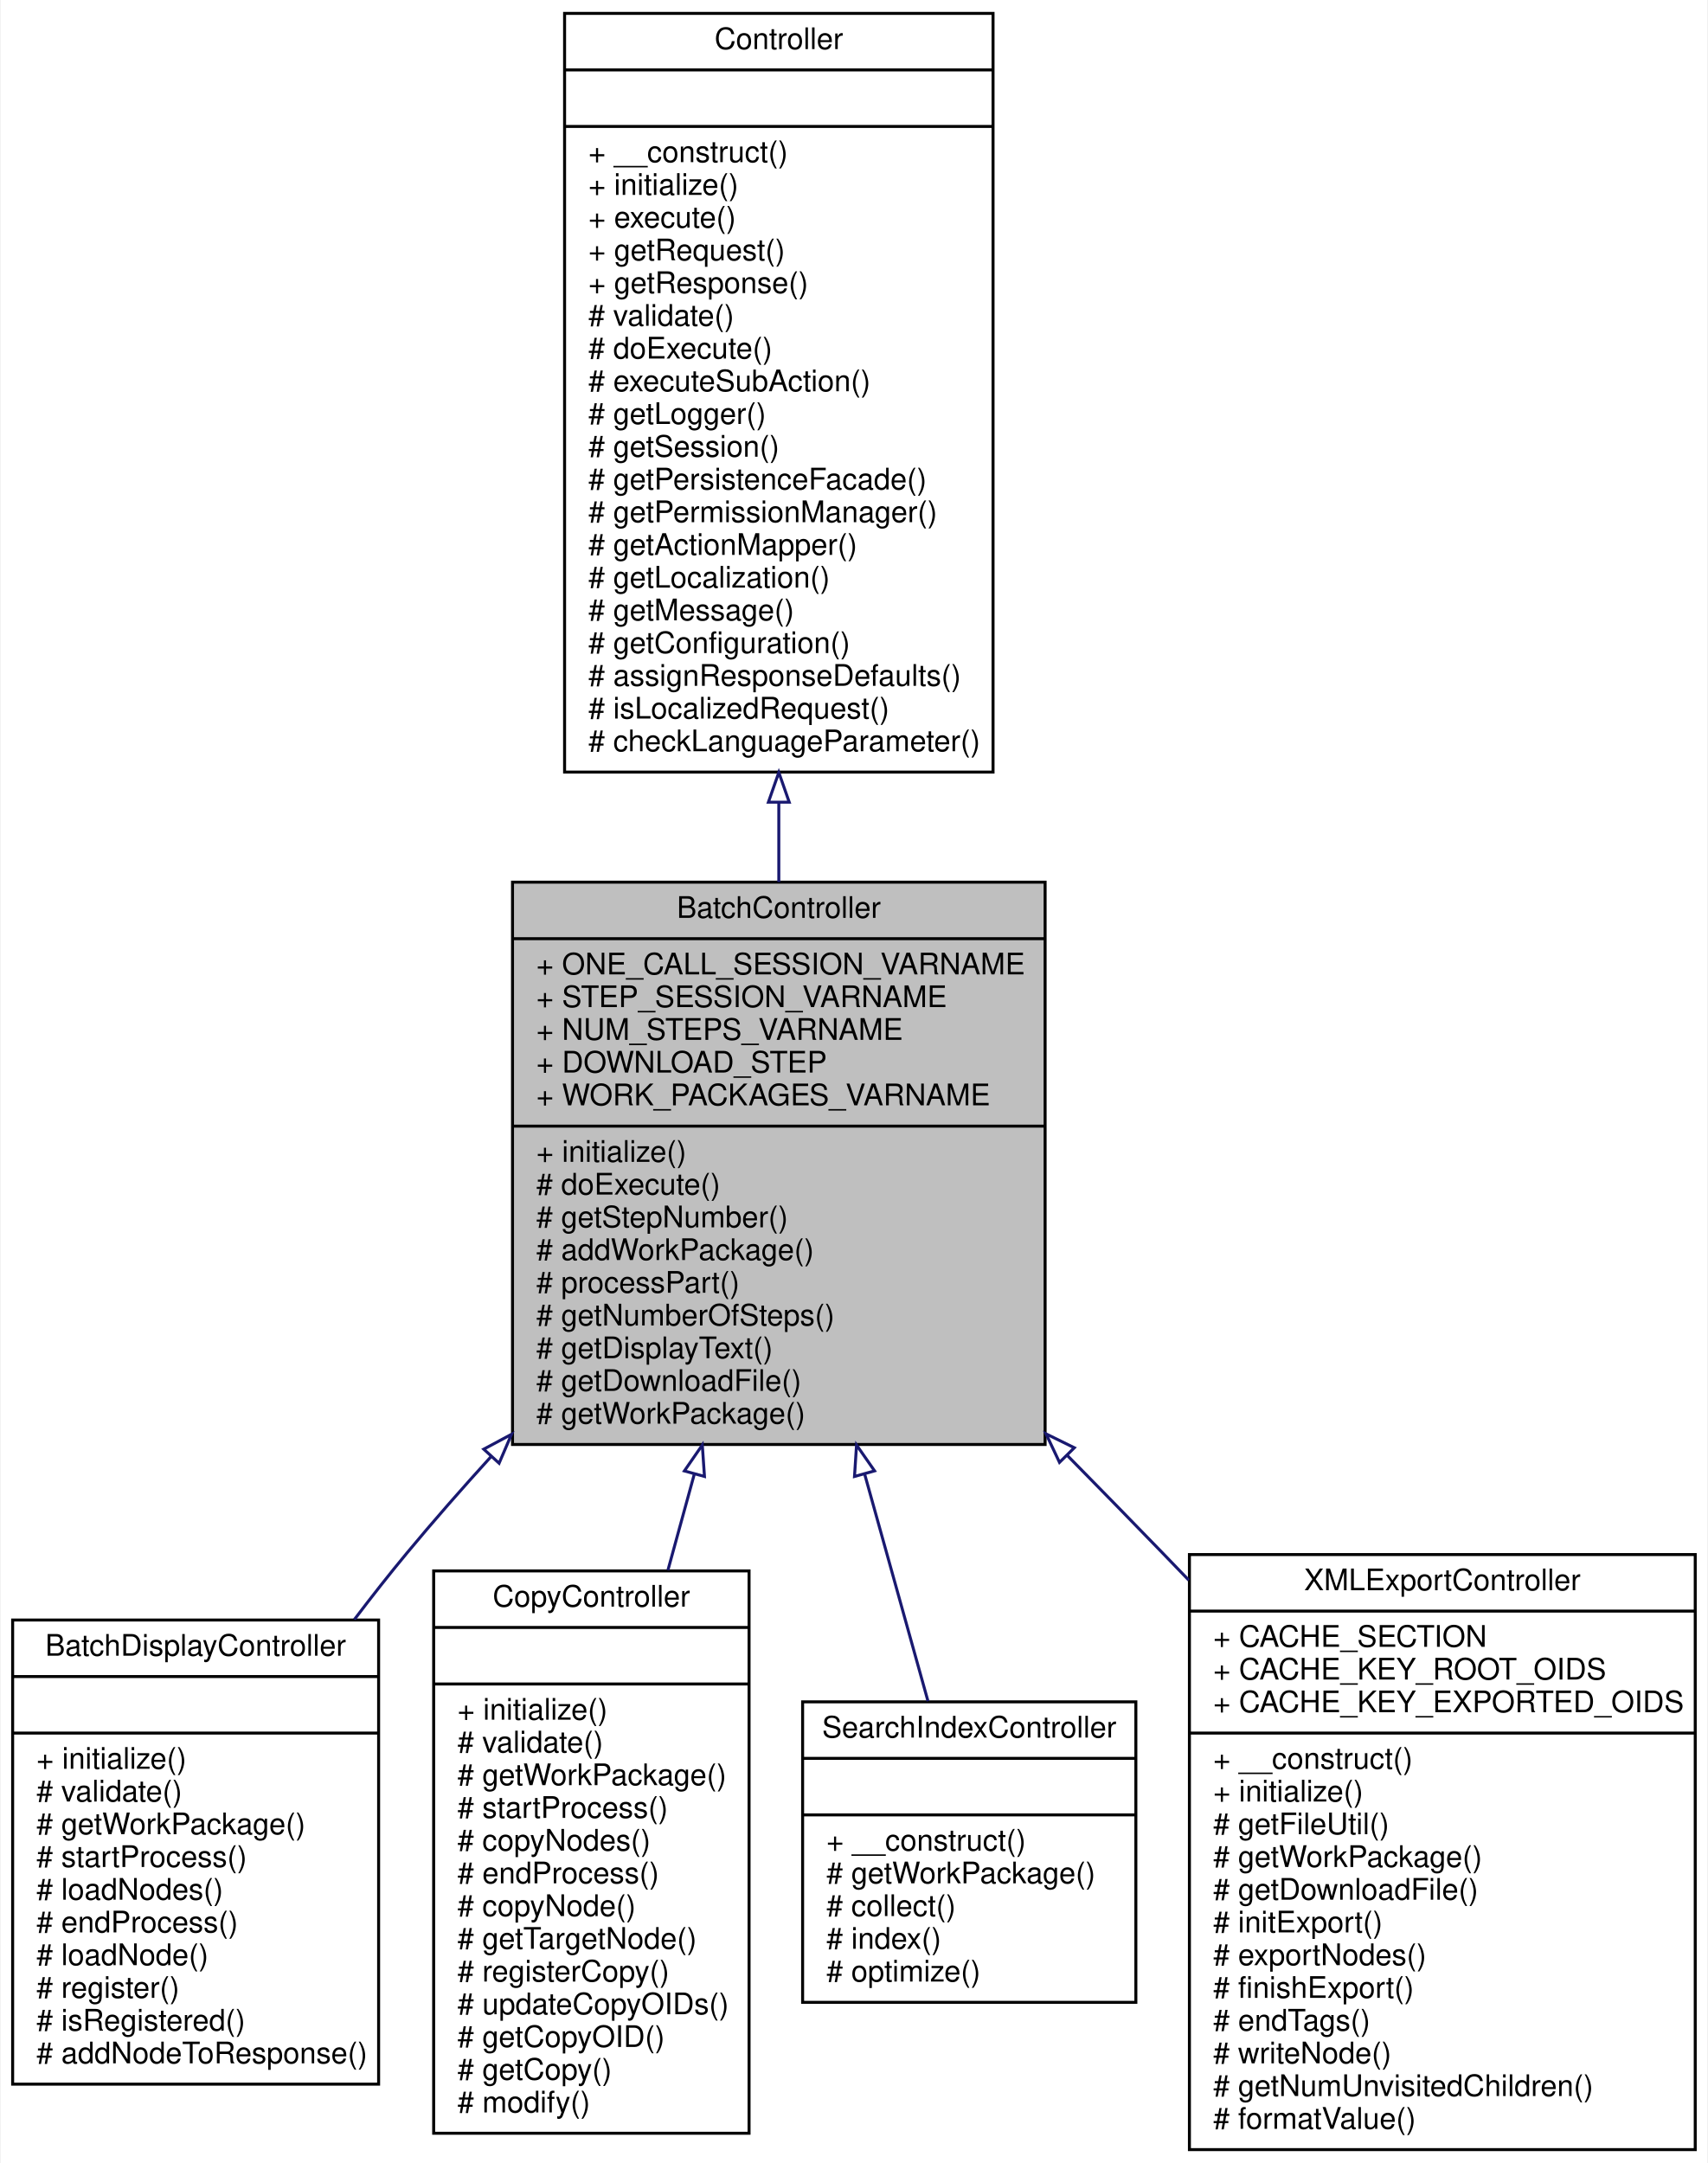
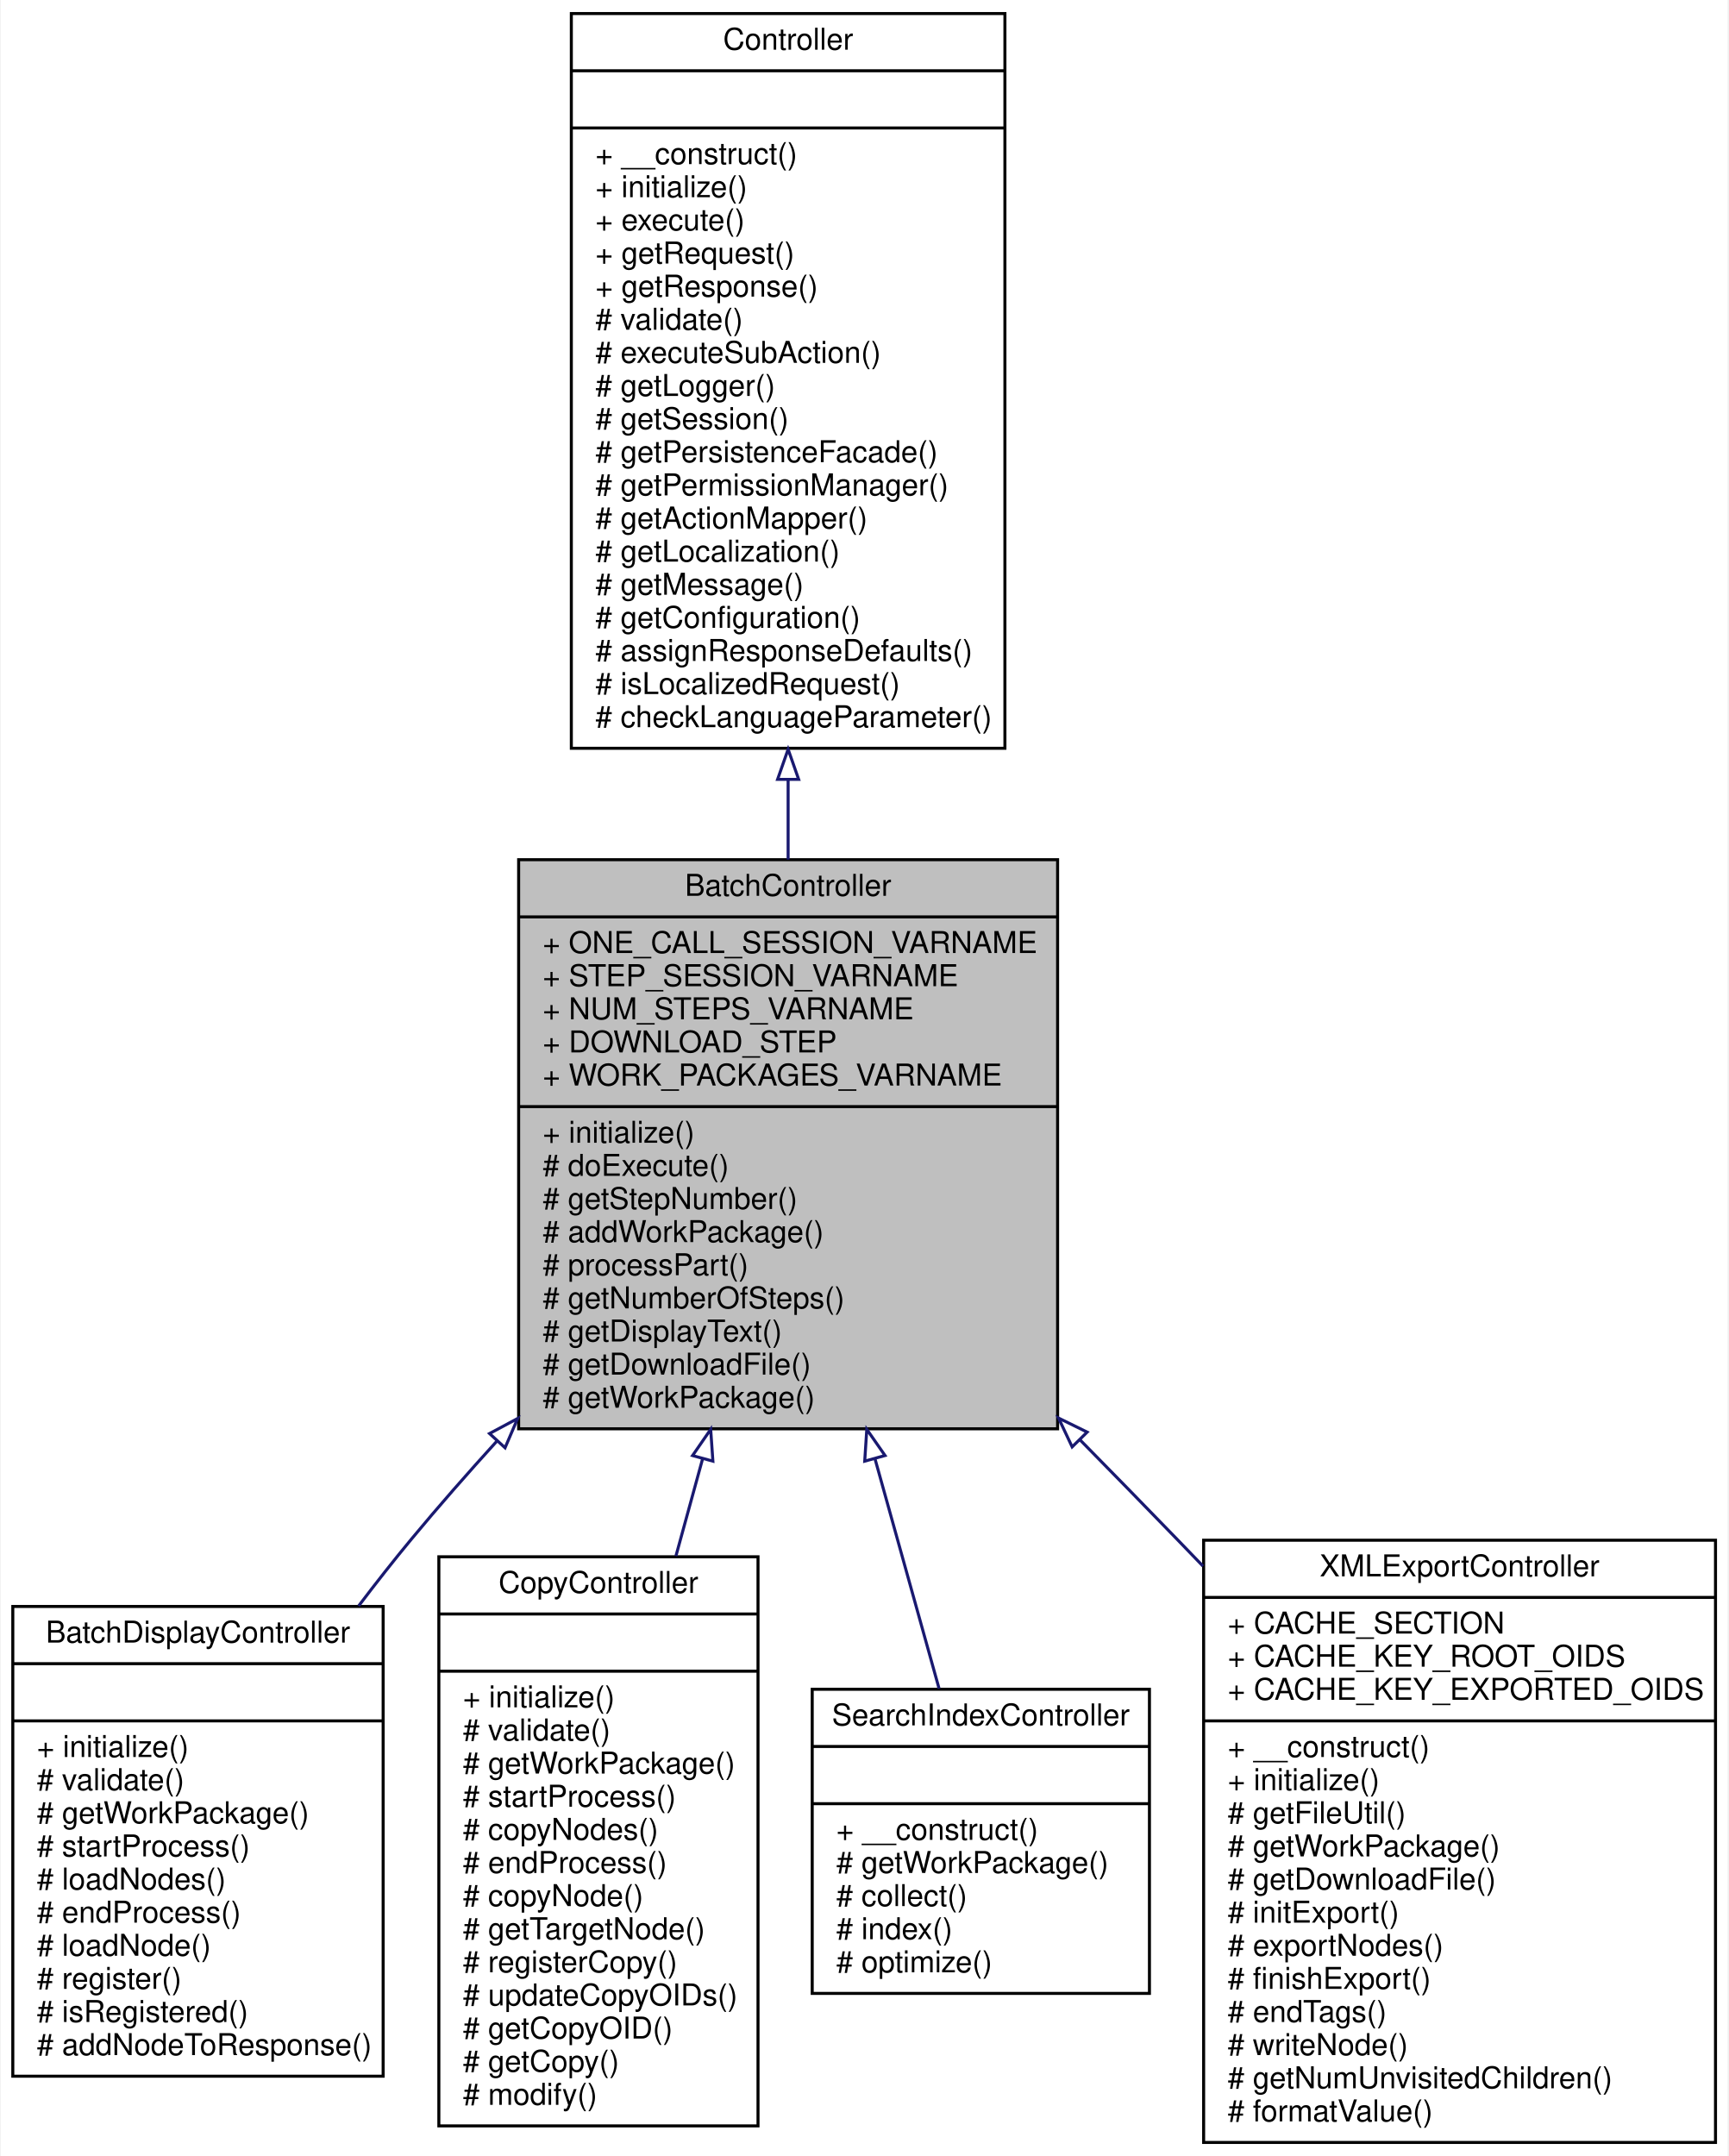
- <svg xmlns="http://www.w3.org/2000/svg" xmlns:xlink="http://www.w3.org/1999/xlink" width="574pt" height="727pt" viewBox="0.00 0.00 573.50 727.00">
-   <g id="graph0" class="graph" transform="scale(1 1) rotate(0) translate(4 723)">
-     <polygon fill="white" stroke="none" points="-4,4 -4,-723 569.5,-723 569.5,4 -4,4" />
+ <svg xmlns="http://www.w3.org/2000/svg" xmlns:xlink="http://www.w3.org/1999/xlink" width="574pt" height="716pt" viewBox="0.00 0.00 573.50 716.00">
+   <g id="graph0" class="graph" transform="scale(1 1) rotate(0) translate(4 712)">
+     <polygon fill="white" stroke="none" points="-4,4 -4,-712 569.5,-712 569.5,4 -4,4" />
    <g id="node1" class="node">
      <polygon fill="#bfbfbf" stroke="black" points="168,-237.5 168,-426.5 347,-426.5 347,-237.5 168,-237.5" />
      <text text-anchor="middle" x="257.5" y="-414.5" font-family="Helvetica,sans-Serif" font-size="10.00">BatchController</text>
      <polyline fill="none" stroke="black" points="168,-407.5 347,-407.5 " />
      <text text-anchor="start" x="176" y="-395.5" font-family="Helvetica,sans-Serif" font-size="10.00">+ ONE_CALL_SESSION_VARNAME</text>
      <text text-anchor="start" x="176" y="-384.5" font-family="Helvetica,sans-Serif" font-size="10.00">+ STEP_SESSION_VARNAME</text>
      <text text-anchor="start" x="176" y="-373.5" font-family="Helvetica,sans-Serif" font-size="10.00">+ NUM_STEPS_VARNAME</text>
      <text text-anchor="start" x="176" y="-362.5" font-family="Helvetica,sans-Serif" font-size="10.00">+ DOWNLOAD_STEP</text>
      <text text-anchor="start" x="176" y="-351.5" font-family="Helvetica,sans-Serif" font-size="10.00">+ WORK_PACKAGES_VARNAME</text>
      <polyline fill="none" stroke="black" points="168,-344.5 347,-344.5 " />
      <text text-anchor="start" x="176" y="-332.5" font-family="Helvetica,sans-Serif" font-size="10.00">+ initialize()</text>
      <text text-anchor="start" x="176" y="-321.5" font-family="Helvetica,sans-Serif" font-size="10.00"># doExecute()</text>
      <text text-anchor="start" x="176" y="-310.5" font-family="Helvetica,sans-Serif" font-size="10.00"># getStepNumber()</text>
      <text text-anchor="start" x="176" y="-299.5" font-family="Helvetica,sans-Serif" font-size="10.00"># addWorkPackage()</text>
      <text text-anchor="start" x="176" y="-288.5" font-family="Helvetica,sans-Serif" font-size="10.00"># processPart()</text>
      <text text-anchor="start" x="176" y="-277.5" font-family="Helvetica,sans-Serif" font-size="10.00"># getNumberOfSteps()</text>
      <text text-anchor="start" x="176" y="-266.5" font-family="Helvetica,sans-Serif" font-size="10.00"># getDisplayText()</text>
      <text text-anchor="start" x="176" y="-255.5" font-family="Helvetica,sans-Serif" font-size="10.00"># getDownloadFile()</text>
      <text text-anchor="start" x="176" y="-244.5" font-family="Helvetica,sans-Serif" font-size="10.00"># getWorkPackage()</text>
    </g>
    <g id="node3" class="node">
      <g id="a_node3">
        <a xlink:href="classwcmf_1_1application_1_1controller_1_1_batch_display_controller.html" target="_top" xlink:title="BatchDisplayController is used to load a tree of Node instances recursivly and return them in lists o...">
          <polygon fill="white" stroke="black" points="0,-22.5 0,-178.5 123,-178.5 123,-22.5 0,-22.5" />
          <text text-anchor="middle" x="61.5" y="-166.5" font-family="Helvetica,sans-Serif" font-size="10.00">BatchDisplayController</text>
          <polyline fill="none" stroke="black" points="0,-159.5 123,-159.5 " />
          <text text-anchor="middle" x="61.5" y="-147.5" font-family="Helvetica,sans-Serif" font-size="10.00"> </text>
          <polyline fill="none" stroke="black" points="0,-140.5 123,-140.5 " />
          <text text-anchor="start" x="8" y="-128.5" font-family="Helvetica,sans-Serif" font-size="10.00">+ initialize()</text>
          <text text-anchor="start" x="8" y="-117.5" font-family="Helvetica,sans-Serif" font-size="10.00"># validate()</text>
          <text text-anchor="start" x="8" y="-106.5" font-family="Helvetica,sans-Serif" font-size="10.00"># getWorkPackage()</text>
          <text text-anchor="start" x="8" y="-95.5" font-family="Helvetica,sans-Serif" font-size="10.00"># startProcess()</text>
          <text text-anchor="start" x="8" y="-84.5" font-family="Helvetica,sans-Serif" font-size="10.00"># loadNodes()</text>
          <text text-anchor="start" x="8" y="-73.5" font-family="Helvetica,sans-Serif" font-size="10.00"># endProcess()</text>
          <text text-anchor="start" x="8" y="-62.5" font-family="Helvetica,sans-Serif" font-size="10.00"># loadNode()</text>
          <text text-anchor="start" x="8" y="-51.5" font-family="Helvetica,sans-Serif" font-size="10.00"># register()</text>
          <text text-anchor="start" x="8" y="-40.5" font-family="Helvetica,sans-Serif" font-size="10.00"># isRegistered()</text>
          <text text-anchor="start" x="8" y="-29.5" font-family="Helvetica,sans-Serif" font-size="10.00"># addNodeToResponse()</text>
        </a>
      </g>
    </g>
    <g id="edge2" class="edge">
      <path fill="none" stroke="midnightblue" d="M160.863,-233.508C151.062,-222.735 141.436,-211.766 132.5,-201 126.604,-193.897 120.662,-186.335 114.859,-178.675" />
      <polygon fill="none" stroke="midnightblue" points="158.332,-235.926 167.671,-240.929 163.49,-231.194 158.332,-235.926" />
    </g>
    <g id="node4" class="node">
      <g id="a_node4">
        <a xlink:href="classwcmf_1_1application_1_1controller_1_1_copy_controller.html" target="_top" xlink:title="CopyController is used to copy or move Node instances. ">
          <polygon fill="white" stroke="black" points="141.5,-6 141.5,-195 247.5,-195 247.5,-6 141.5,-6" />
          <text text-anchor="middle" x="194.5" y="-183" font-family="Helvetica,sans-Serif" font-size="10.00">CopyController</text>
          <polyline fill="none" stroke="black" points="141.5,-176 247.5,-176 " />
          <text text-anchor="middle" x="194.5" y="-164" font-family="Helvetica,sans-Serif" font-size="10.00"> </text>
          <polyline fill="none" stroke="black" points="141.5,-157 247.5,-157 " />
          <text text-anchor="start" x="149.5" y="-145" font-family="Helvetica,sans-Serif" font-size="10.00">+ initialize()</text>
          <text text-anchor="start" x="149.5" y="-134" font-family="Helvetica,sans-Serif" font-size="10.00"># validate()</text>
          <text text-anchor="start" x="149.5" y="-123" font-family="Helvetica,sans-Serif" font-size="10.00"># getWorkPackage()</text>
          <text text-anchor="start" x="149.5" y="-112" font-family="Helvetica,sans-Serif" font-size="10.00"># startProcess()</text>
          <text text-anchor="start" x="149.5" y="-101" font-family="Helvetica,sans-Serif" font-size="10.00"># copyNodes()</text>
          <text text-anchor="start" x="149.5" y="-90" font-family="Helvetica,sans-Serif" font-size="10.00"># endProcess()</text>
          <text text-anchor="start" x="149.5" y="-79" font-family="Helvetica,sans-Serif" font-size="10.00"># copyNode()</text>
          <text text-anchor="start" x="149.5" y="-68" font-family="Helvetica,sans-Serif" font-size="10.00"># getTargetNode()</text>
          <text text-anchor="start" x="149.5" y="-57" font-family="Helvetica,sans-Serif" font-size="10.00"># registerCopy()</text>
          <text text-anchor="start" x="149.5" y="-46" font-family="Helvetica,sans-Serif" font-size="10.00"># updateCopyOIDs()</text>
          <text text-anchor="start" x="149.5" y="-35" font-family="Helvetica,sans-Serif" font-size="10.00"># getCopyOID()</text>
          <text text-anchor="start" x="149.5" y="-24" font-family="Helvetica,sans-Serif" font-size="10.00"># getCopy()</text>
          <text text-anchor="start" x="149.5" y="-13" font-family="Helvetica,sans-Serif" font-size="10.00"># modify()</text>
        </a>
      </g>
    </g>
    <g id="edge3" class="edge">
      <path fill="none" stroke="midnightblue" d="M229.089,-227.503C226.139,-216.757 223.153,-205.879 220.235,-195.25" />
      <polygon fill="none" stroke="midnightblue" points="225.762,-228.606 231.785,-237.323 232.513,-226.753 225.762,-228.606" />
    </g>
    <g id="node5" class="node">
      <g id="a_node5">
        <a xlink:href="classwcmf_1_1application_1_1controller_1_1_search_index_controller.html" target="_top" xlink:title="SearchIndexController creates a Lucene index from the complete datastore. ">
          <polygon fill="white" stroke="black" points="265.5,-50 265.5,-151 377.5,-151 377.5,-50 265.5,-50" />
          <text text-anchor="middle" x="321.5" y="-139" font-family="Helvetica,sans-Serif" font-size="10.00">SearchIndexController</text>
          <polyline fill="none" stroke="black" points="265.5,-132 377.5,-132 " />
          <text text-anchor="middle" x="321.5" y="-120" font-family="Helvetica,sans-Serif" font-size="10.00"> </text>
          <polyline fill="none" stroke="black" points="265.5,-113 377.5,-113 " />
          <text text-anchor="start" x="273.5" y="-101" font-family="Helvetica,sans-Serif" font-size="10.00">+ __construct()</text>
          <text text-anchor="start" x="273.5" y="-90" font-family="Helvetica,sans-Serif" font-size="10.00"># getWorkPackage()</text>
          <text text-anchor="start" x="273.5" y="-79" font-family="Helvetica,sans-Serif" font-size="10.00"># collect()</text>
          <text text-anchor="start" x="273.5" y="-68" font-family="Helvetica,sans-Serif" font-size="10.00"># index()</text>
          <text text-anchor="start" x="273.5" y="-57" font-family="Helvetica,sans-Serif" font-size="10.00"># optimize()</text>
        </a>
      </g>
    </g>
    <g id="edge4" class="edge">
      <path fill="none" stroke="midnightblue" d="M286.339,-227.585C293.746,-201.025 301.381,-173.647 307.635,-151.217" />
      <polygon fill="none" stroke="midnightblue" points="282.938,-226.75 283.624,-237.323 289.681,-228.63 282.938,-226.75" />
    </g>
    <g id="node6" class="node">
      <g id="a_node6">
        <a xlink:href="classwcmf_1_1application_1_1controller_1_1_x_m_l_export_controller.html" target="_top" xlink:title="XMLExportController exports the content tree into an XML file. ">
          <polygon fill="white" stroke="black" points="395.5,-0.5 395.5,-200.5 565.5,-200.5 565.5,-0.5 395.5,-0.5" />
          <text text-anchor="middle" x="480.5" y="-188.5" font-family="Helvetica,sans-Serif" font-size="10.00">XMLExportController</text>
          <polyline fill="none" stroke="black" points="395.5,-181.5 565.5,-181.5 " />
          <text text-anchor="start" x="403.5" y="-169.5" font-family="Helvetica,sans-Serif" font-size="10.00">+ CACHE_SECTION</text>
          <text text-anchor="start" x="403.5" y="-158.5" font-family="Helvetica,sans-Serif" font-size="10.00">+ CACHE_KEY_ROOT_OIDS</text>
          <text text-anchor="start" x="403.5" y="-147.5" font-family="Helvetica,sans-Serif" font-size="10.00">+ CACHE_KEY_EXPORTED_OIDS</text>
          <polyline fill="none" stroke="black" points="395.5,-140.5 565.5,-140.5 " />
          <text text-anchor="start" x="403.5" y="-128.5" font-family="Helvetica,sans-Serif" font-size="10.00">+ __construct()</text>
          <text text-anchor="start" x="403.5" y="-117.5" font-family="Helvetica,sans-Serif" font-size="10.00">+ initialize()</text>
          <text text-anchor="start" x="403.5" y="-106.5" font-family="Helvetica,sans-Serif" font-size="10.00"># getFileUtil()</text>
          <text text-anchor="start" x="403.5" y="-95.5" font-family="Helvetica,sans-Serif" font-size="10.00"># getWorkPackage()</text>
          <text text-anchor="start" x="403.5" y="-84.5" font-family="Helvetica,sans-Serif" font-size="10.00"># getDownloadFile()</text>
          <text text-anchor="start" x="403.5" y="-73.5" font-family="Helvetica,sans-Serif" font-size="10.00"># initExport()</text>
          <text text-anchor="start" x="403.5" y="-62.5" font-family="Helvetica,sans-Serif" font-size="10.00"># exportNodes()</text>
          <text text-anchor="start" x="403.5" y="-51.5" font-family="Helvetica,sans-Serif" font-size="10.00"># finishExport()</text>
          <text text-anchor="start" x="403.5" y="-40.5" font-family="Helvetica,sans-Serif" font-size="10.00"># endTags()</text>
          <text text-anchor="start" x="403.5" y="-29.5" font-family="Helvetica,sans-Serif" font-size="10.00"># writeNode()</text>
          <text text-anchor="start" x="403.5" y="-18.5" font-family="Helvetica,sans-Serif" font-size="10.00"># getNumUnvisitedChildren()</text>
          <text text-anchor="start" x="403.5" y="-7.5" font-family="Helvetica,sans-Serif" font-size="10.00"># formatValue()</text>
        </a>
      </g>
    </g>
    <g id="edge5" class="edge">
      <path fill="none" stroke="midnightblue" d="M354.435,-233.833C365.291,-222.797 376.159,-211.681 386.5,-201 389.393,-198.012 392.329,-194.968 395.29,-191.889" />
      <polygon fill="none" stroke="midnightblue" points="351.833,-231.487 347.309,-241.068 356.82,-236.4 351.833,-231.487" />
    </g>
    <g id="node2" class="node">
      <g id="a_node2">
        <a xlink:href="classwcmf_1_1lib_1_1presentation_1_1_controller.html" target="_top" xlink:title="Controller is the base class of all controllers. ">
-           <polygon fill="white" stroke="black" points="185.5,-463.5 185.5,-718.5 329.5,-718.5 329.5,-463.5 185.5,-463.5" />
-           <text text-anchor="middle" x="257.5" y="-706.5" font-family="Helvetica,sans-Serif" font-size="10.00">Controller</text>
-           <polyline fill="none" stroke="black" points="185.5,-699.5 329.5,-699.5 " />
-           <text text-anchor="middle" x="257.5" y="-687.5" font-family="Helvetica,sans-Serif" font-size="10.00"> </text>
-           <polyline fill="none" stroke="black" points="185.5,-680.5 329.5,-680.5 " />
-           <text text-anchor="start" x="193.5" y="-668.5" font-family="Helvetica,sans-Serif" font-size="10.00">+ __construct()</text>
-           <text text-anchor="start" x="193.5" y="-657.5" font-family="Helvetica,sans-Serif" font-size="10.00">+ initialize()</text>
-           <text text-anchor="start" x="193.5" y="-646.5" font-family="Helvetica,sans-Serif" font-size="10.00">+ execute()</text>
-           <text text-anchor="start" x="193.5" y="-635.5" font-family="Helvetica,sans-Serif" font-size="10.00">+ getRequest()</text>
-           <text text-anchor="start" x="193.5" y="-624.5" font-family="Helvetica,sans-Serif" font-size="10.00">+ getResponse()</text>
-           <text text-anchor="start" x="193.5" y="-613.5" font-family="Helvetica,sans-Serif" font-size="10.00"># validate()</text>
-           <text text-anchor="start" x="193.5" y="-602.5" font-family="Helvetica,sans-Serif" font-size="10.00"># doExecute()</text>
+           <polygon fill="white" stroke="black" points="185.5,-463.5 185.5,-707.5 329.5,-707.5 329.5,-463.5 185.5,-463.5" />
+           <text text-anchor="middle" x="257.5" y="-695.5" font-family="Helvetica,sans-Serif" font-size="10.00">Controller</text>
+           <polyline fill="none" stroke="black" points="185.5,-688.5 329.5,-688.5 " />
+           <text text-anchor="middle" x="257.5" y="-676.5" font-family="Helvetica,sans-Serif" font-size="10.00"> </text>
+           <polyline fill="none" stroke="black" points="185.5,-669.5 329.5,-669.5 " />
+           <text text-anchor="start" x="193.5" y="-657.5" font-family="Helvetica,sans-Serif" font-size="10.00">+ __construct()</text>
+           <text text-anchor="start" x="193.5" y="-646.5" font-family="Helvetica,sans-Serif" font-size="10.00">+ initialize()</text>
+           <text text-anchor="start" x="193.5" y="-635.5" font-family="Helvetica,sans-Serif" font-size="10.00">+ execute()</text>
+           <text text-anchor="start" x="193.5" y="-624.5" font-family="Helvetica,sans-Serif" font-size="10.00">+ getRequest()</text>
+           <text text-anchor="start" x="193.5" y="-613.5" font-family="Helvetica,sans-Serif" font-size="10.00">+ getResponse()</text>
+           <text text-anchor="start" x="193.5" y="-602.5" font-family="Helvetica,sans-Serif" font-size="10.00"># validate()</text>
          <text text-anchor="start" x="193.5" y="-591.5" font-family="Helvetica,sans-Serif" font-size="10.00"># executeSubAction()</text>
          <text text-anchor="start" x="193.5" y="-580.5" font-family="Helvetica,sans-Serif" font-size="10.00"># getLogger()</text>
          <text text-anchor="start" x="193.5" y="-569.5" font-family="Helvetica,sans-Serif" font-size="10.00"># getSession()</text>
          <text text-anchor="start" x="193.5" y="-558.5" font-family="Helvetica,sans-Serif" font-size="10.00"># getPersistenceFacade()</text>
          <text text-anchor="start" x="193.5" y="-547.5" font-family="Helvetica,sans-Serif" font-size="10.00"># getPermissionManager()</text>
          <text text-anchor="start" x="193.5" y="-536.5" font-family="Helvetica,sans-Serif" font-size="10.00"># getActionMapper()</text>
          <text text-anchor="start" x="193.5" y="-525.5" font-family="Helvetica,sans-Serif" font-size="10.00"># getLocalization()</text>
          <text text-anchor="start" x="193.5" y="-514.5" font-family="Helvetica,sans-Serif" font-size="10.00"># getMessage()</text>
          <text text-anchor="start" x="193.5" y="-503.5" font-family="Helvetica,sans-Serif" font-size="10.00"># getConfiguration()</text>
          <text text-anchor="start" x="193.5" y="-492.5" font-family="Helvetica,sans-Serif" font-size="10.00"># assignResponseDefaults()</text>
          <text text-anchor="start" x="193.5" y="-481.5" font-family="Helvetica,sans-Serif" font-size="10.00"># isLocalizedRequest()</text>
          <text text-anchor="start" x="193.5" y="-470.5" font-family="Helvetica,sans-Serif" font-size="10.00"># checkLanguageParameter()</text>
        </a>
      </g>
    </g>
    <g id="edge1" class="edge">
-       <path fill="none" stroke="midnightblue" d="M257.5,-453.201C257.5,-444.195 257.5,-435.244 257.5,-426.526" />
-       <polygon fill="none" stroke="midnightblue" points="254,-453.382 257.5,-463.382 261,-453.382 254,-453.382" />
+       <path fill="none" stroke="midnightblue" d="M257.5,-453.069C257.5,-444.128 257.5,-435.226 257.5,-426.543" />
+       <polygon fill="none" stroke="midnightblue" points="254,-453.17 257.5,-463.17 261,-453.17 254,-453.17" />
    </g>
  </g>
</svg>
